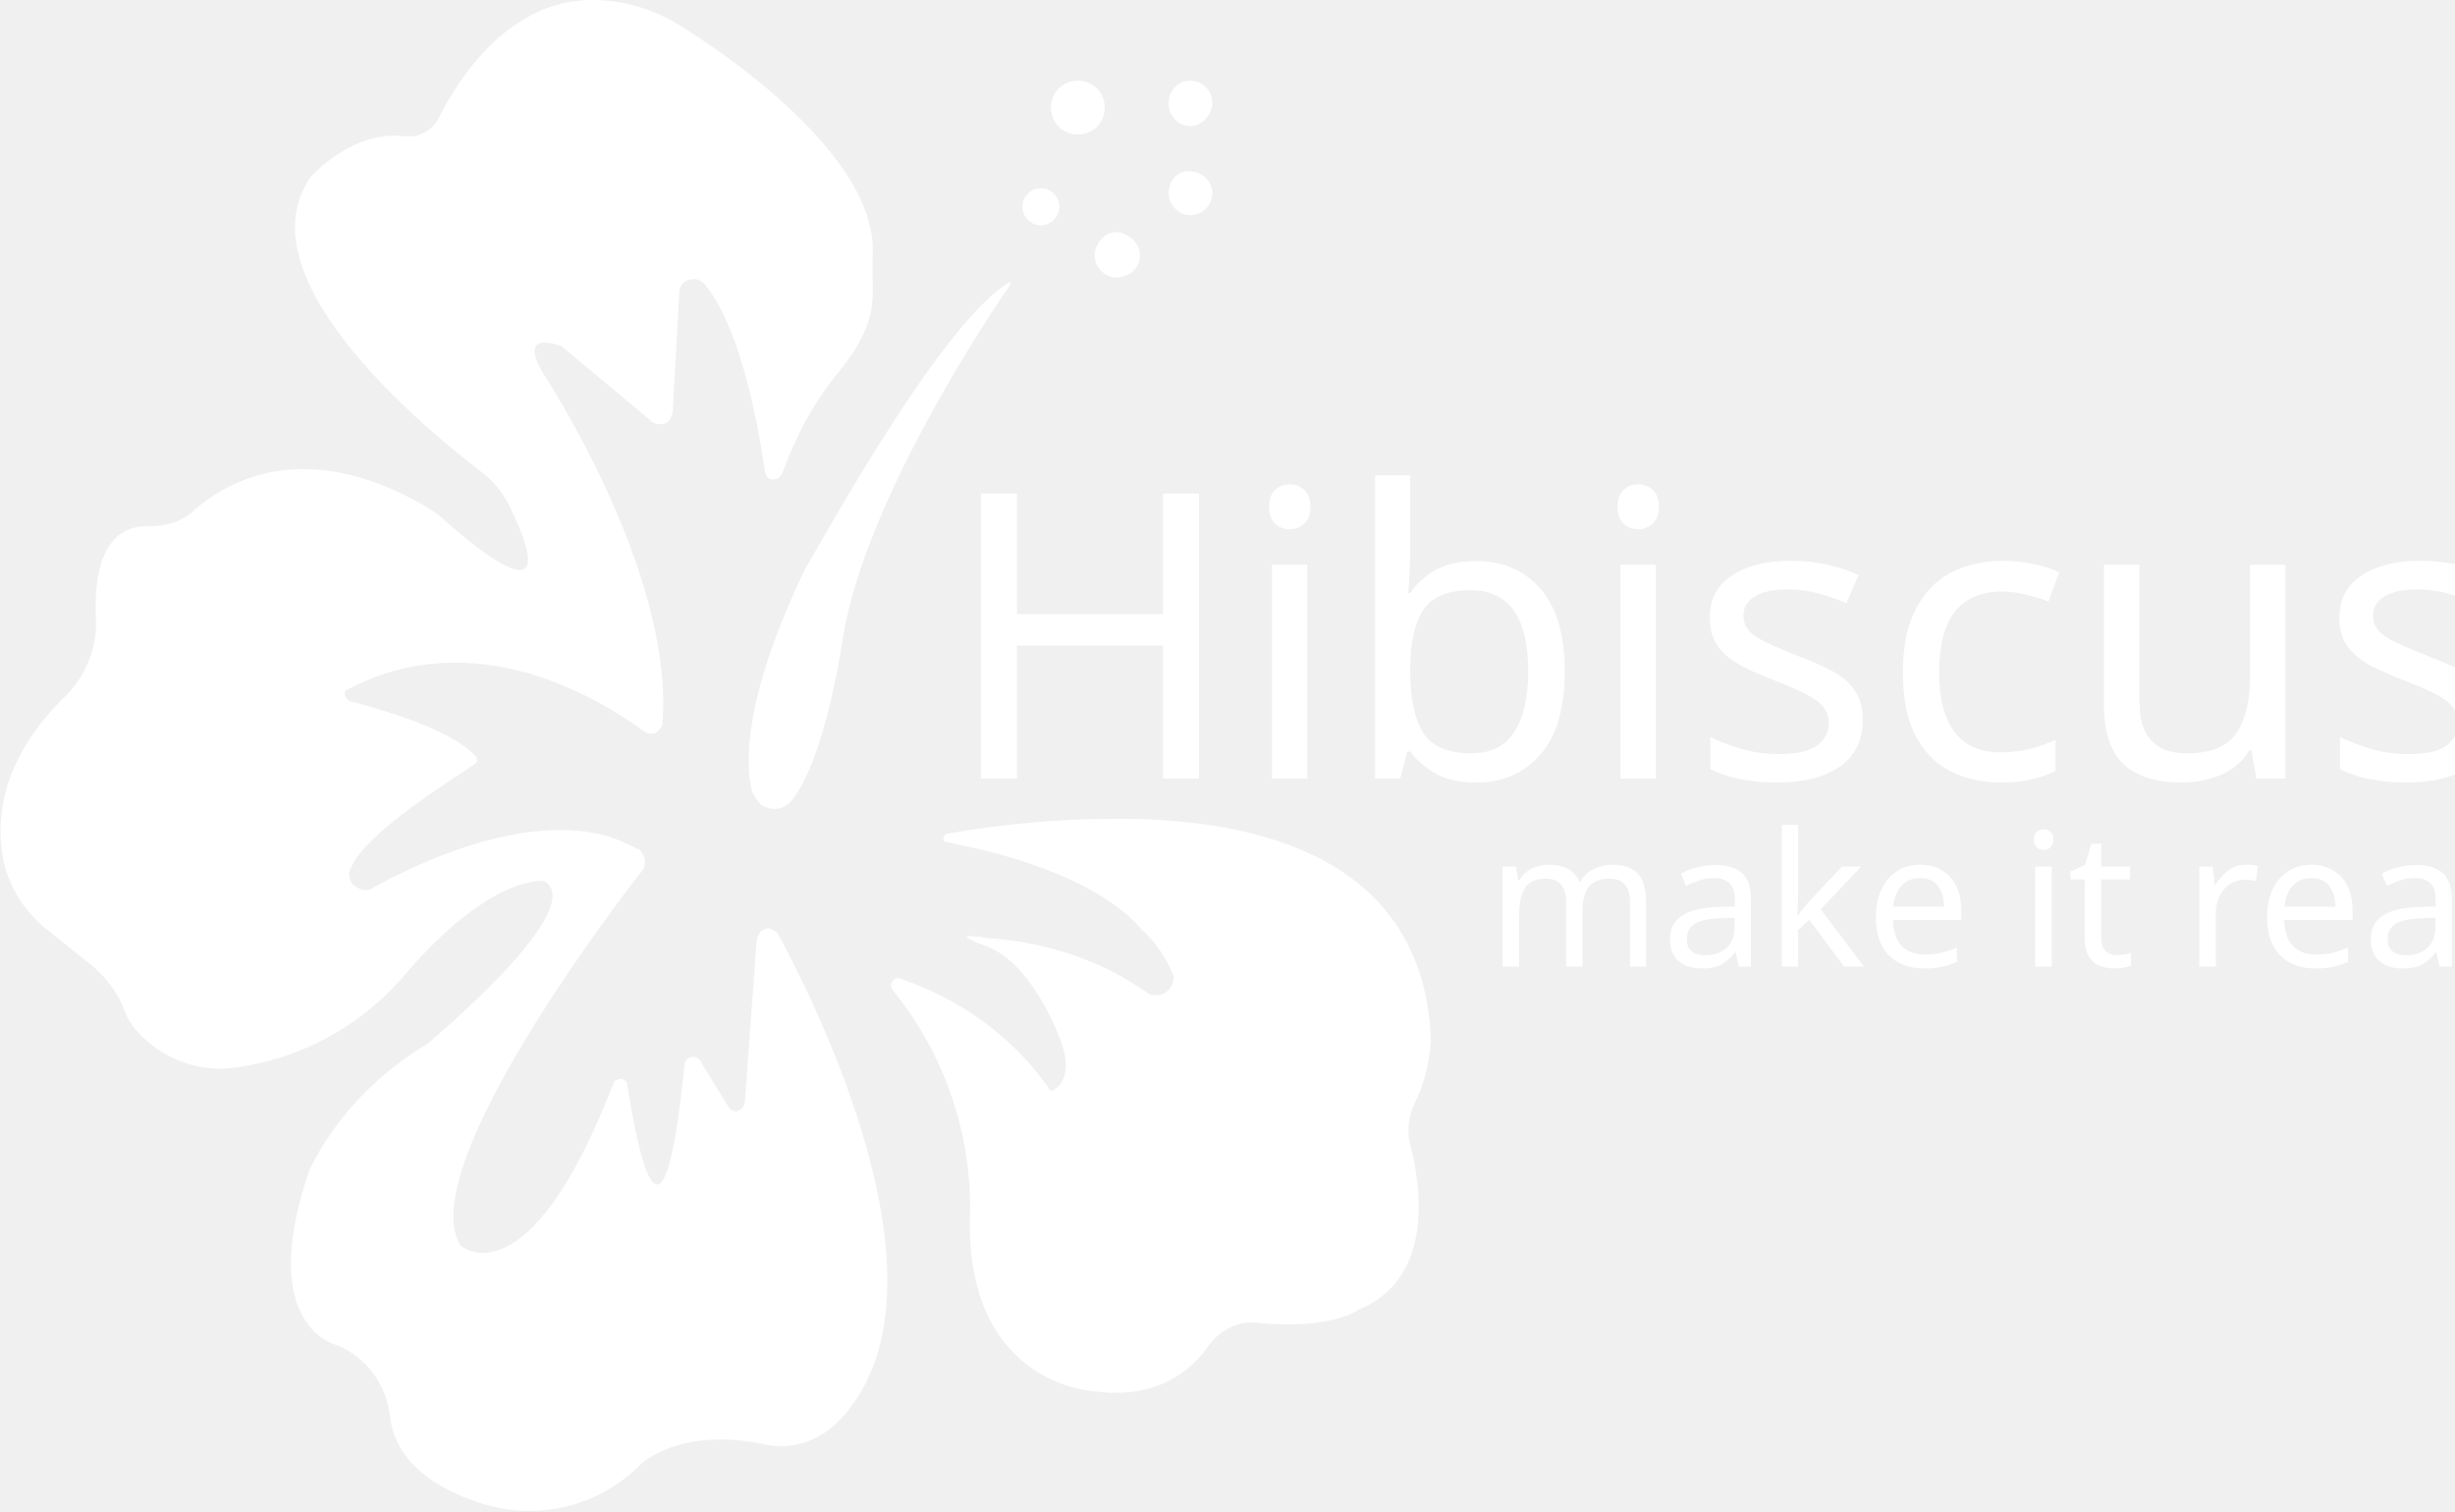
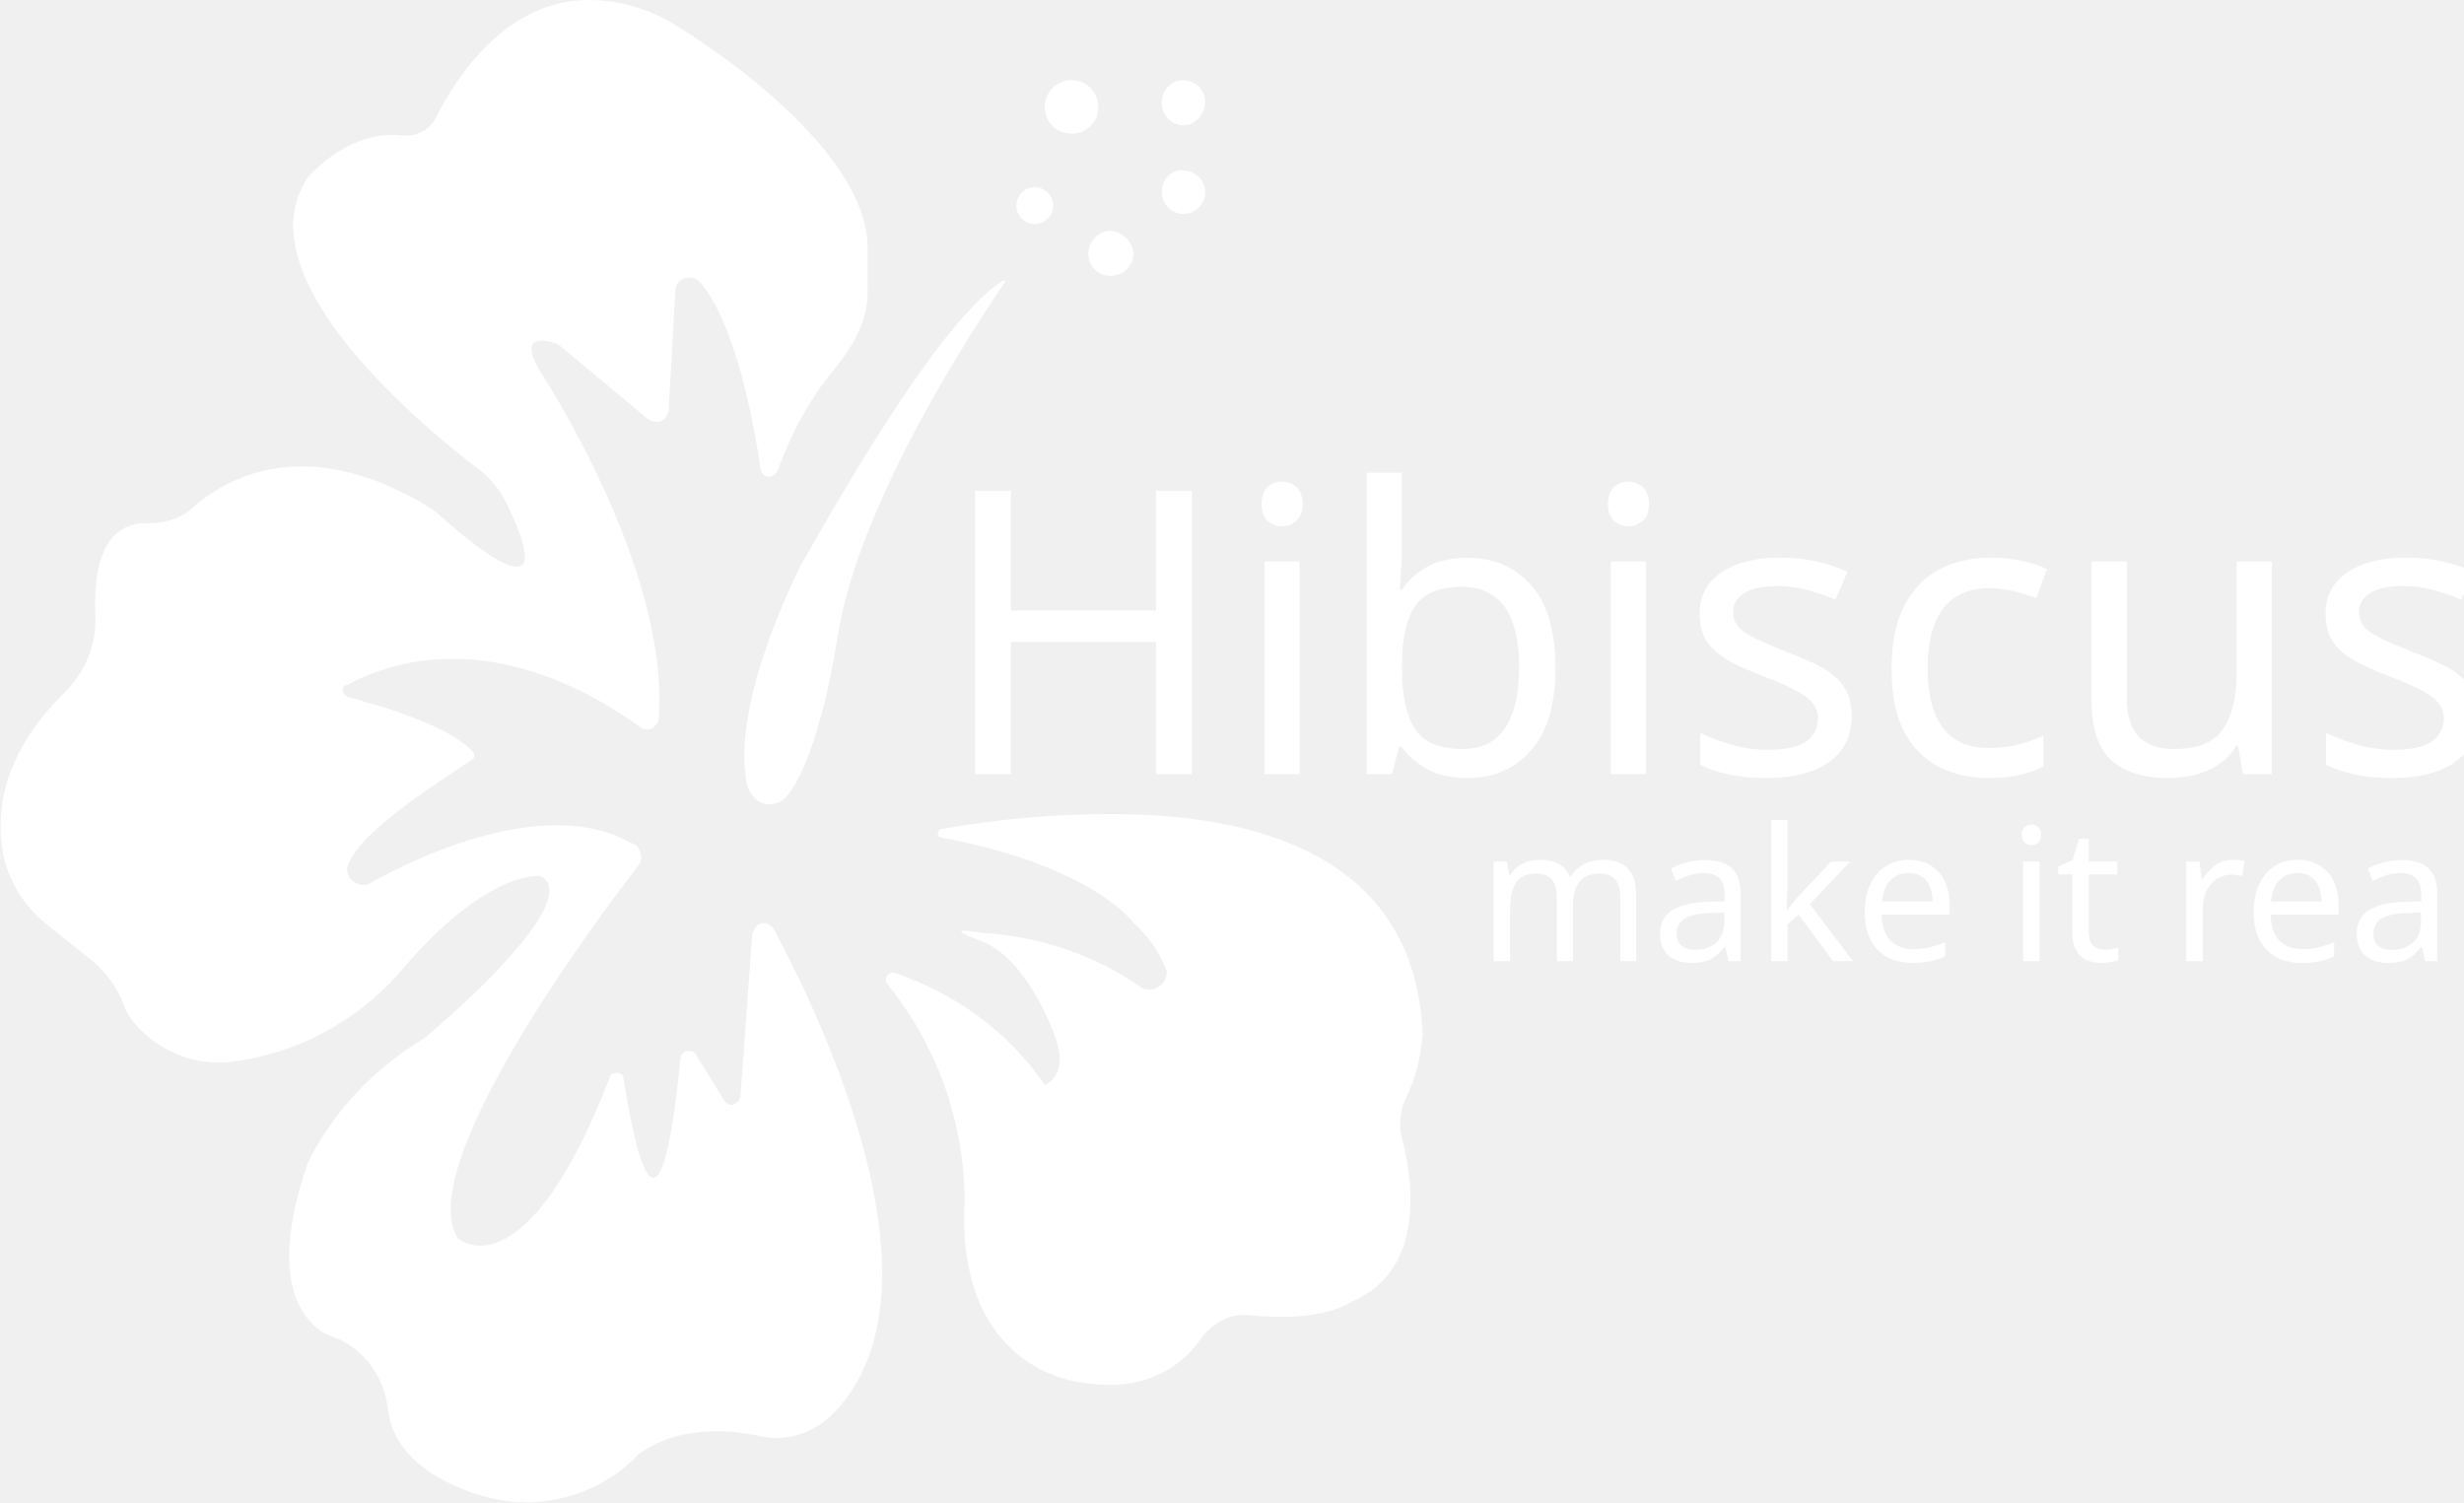
- <svg xmlns="http://www.w3.org/2000/svg" version="1.1" id="a3105d91-f7c2-4f08-9b98-2f044aa0bb53" x="0px" y="0px" viewBox="0 0 146 89.9" style="enable-background:new 0 0 146 89.9;" xml:space="preserve">
+ <svg xmlns="http://www.w3.org/2000/svg" version="1.1" id="a3105d91-f7c2-4f08-9b98-2f044aa0bb53" x="0px" y="0px" viewBox="0 0 147.4 89.9" style="enable-background:new 0 0 147.4 89.9;" xml:space="preserve">
  <style type="text/css">
	.st0{fill:#FFFFFF;}
	.st1{font-family:'ArialMT';}
	.st2{font-size:23.74px;}
	.st3{font-size:11.1px;}
</style>
  <path class="st0" d="M56.3,49.6c-0.1,0-0.2,0.2-0.2,0.3s0.1,0.2,0.2,0.2c9.1,1.7,11.5,5.1,11.5,5.1c0.9,0.8,1.6,1.8,2,2.9  c0,0.6-0.4,1-0.9,1.1l0,0c-0.2,0-0.4,0-0.6-0.1c-2.8-2-6.2-3.1-9.6-3.3c0,0-2.7-0.5,0,0.5s4.3,5.4,4.3,5.4c1.1,2.7-0.5,3.2-0.5,3.2  c-2.2-3.2-5.4-5.5-9-6.7c-0.2-0.1-0.4,0.1-0.5,0.3l0,0c0,0.1,0,0.3,0.1,0.4c3,3.7,4.6,8.3,4.6,13c-0.5,10.2,7,10.8,7,10.8  c4,0.7,6.2-1.2,7.2-2.7c0.7-0.9,1.8-1.5,3-1.3c4.3,0.4,5.9-0.8,5.9-0.8c4.6-1.9,3.7-7.5,3-10.1c-0.1-0.7,0-1.5,0.3-2.1  c0.6-1.2,0.9-2.5,1-3.8C84.7,51,74.8,48.7,66.5,48.7C63.1,48.7,59.6,49,56.3,49.6" />
  <path class="st0" d="M26.1,7c-0.4,0.8-1.2,1.2-2.1,1.1c-2.5-0.3-4.6,1.5-5.3,2.2c-0.2,0.2-0.3,0.3-0.4,0.5  c-3.7,6,7.2,14.9,10.5,17.4c0.6,0.5,1.1,1.1,1.5,1.9c3.4,7-2,2.5-3.8,0.9c-0.4-0.4-0.9-0.7-1.4-1c-6.9-3.9-11.4-1.5-13.5,0.3  c-0.7,0.7-1.7,1-2.7,1c-2.9-0.1-3.3,3-3.2,5.5c0.1,1.7-0.6,3.4-1.8,4.6c-3.5,3.4-4.1,6.7-3.8,9.1c0.2,1.9,1.2,3.6,2.7,4.8l2.5,2  C6.2,58,7,59,7.4,60.1c0.2,0.6,0.6,1.1,1,1.5c1.5,1.5,3.6,2.2,5.6,1.9c3.8-0.5,7.3-2.4,9.8-5.2c4.7-5.6,7.7-5.9,8.4-5.9  c0.1,0,0.2,0,0.3,0.1c2.3,1.8-7.1,9.6-7.1,9.6c-3,1.8-5.5,4.4-7,7.5C15.2,78.9,20,80,20,80c1.8,0.7,3,2.4,3.2,4.3  c0.5,4.3,6.5,5.4,6.5,5.4c3.1,0.6,6.3-0.4,8.5-2.7c2.3-1.7,5.3-1.5,7.2-1.1c1.7,0.4,3.4-0.2,4.6-1.5c6.8-7.3-0.7-23.2-3.7-28.8  c-0.2-0.3-0.6-0.5-0.9-0.3l0,0c-0.2,0.1-0.3,0.3-0.4,0.6l-0.7,9.6c0,0.3-0.2,0.5-0.5,0.6c-0.2,0-0.4-0.1-0.5-0.3  c-0.5-0.8-1.1-1.8-1.6-2.6c-0.1-0.3-0.4-0.4-0.7-0.3c-0.2,0.1-0.3,0.3-0.3,0.5c-1.3,12.9-2.8,4.9-3.4,1.1c0-0.2-0.3-0.4-0.5-0.3l0,0  c-0.1,0-0.3,0.1-0.3,0.2c-5.1,13.2-9.1,9.7-9.1,9.7c-2.7-4.2,7.9-18.6,10.7-22.2c0.4-0.4,0.3-1-0.1-1.4c0,0,0,0-0.1,0  s-0.1-0.1-0.2-0.1c-5.2-2.9-13.2,1.1-15.5,2.4c-0.4,0.3-1,0.1-1.3-0.3c-0.1-0.2-0.2-0.5-0.1-0.7c0.7-2.2,6.4-5.6,7.5-6.4  c0.1-0.1,0.1-0.3,0-0.4l0,0c-1.4-1.6-5.6-2.8-7.5-3.3c-0.2-0.1-0.3-0.3-0.3-0.5c0-0.1,0.1-0.2,0.2-0.2c7.6-4,15,0.6,17.6,2.5  c0.3,0.2,0.7,0.2,0.9-0.1l0,0c0.1-0.1,0.2-0.2,0.2-0.4c0.7-9-7.1-20.8-7.1-20.8c-1.6-2.7,1.1-1.6,1.1-1.6l5.4,4.5  c0.3,0.2,0.8,0.2,1-0.1c0.1-0.1,0.1-0.3,0.2-0.4l0.4-7.2c0-0.5,0.4-0.8,0.9-0.8l0,0c0.2,0,0.4,0.1,0.6,0.3c2,2.4,3.1,7.7,3.6,11.2  c0.1,0.3,0.3,0.5,0.6,0.4l0,0c0.2,0,0.3-0.2,0.4-0.3c0.8-2.2,1.9-4.3,3.4-6.1c2.2-2.7,2-4.2,2-5.4c0-0.5,0-1.1,0-1.6  C52.2,8.5,40.4,1.5,40.4,1.5C38.8,0.5,37,0,35.2,0C30.3,0,27.3,4.6,26.1,7" />
-   <path class="st0" d="M60,16.8c0.1,0,0.2,0,0.1,0.1c-1.3,1.9-8.7,12.9-10,21.2c0,0-1,7-3,9.5c-0.5,0.6-1.3,0.7-1.9,0.2c0,0,0,0,0,0  c-0.2-0.2-0.4-0.5-0.5-0.8c-0.4-1.8-0.4-5.7,3.2-13.2C48,33.8,55.7,19.4,60,16.8" />
-   <path class="st0" d="M67.8,15.2c0,0.7-0.6,1.3-1.4,1.3c-0.7,0-1.3-0.6-1.3-1.3c0-0.7,0.6-1.4,1.3-1.4c0,0,0,0,0,0l0,0  C67.2,13.9,67.8,14.5,67.8,15.2" />
+   <path class="st0" d="M60,16.8c0.1,0,0.2,0,0.1,0.1c-1.3,1.9-8.7,12.9-10,21.2c0,0-1,7-3,9.5c-0.5,0.6-1.3,0.7-1.9,0.2l0,0  c-0.2-0.2-0.4-0.5-0.5-0.8c-0.4-1.8-0.4-5.7,3.2-13.2C48,33.8,55.7,19.4,60,16.8" />
+   <path class="st0" d="M67.8,15.2c0,0.7-0.6,1.3-1.4,1.3c-0.7,0-1.3-0.6-1.3-1.3s0.6-1.4,1.3-1.4l0,0l0,0  C67.2,13.9,67.8,14.5,67.8,15.2" />
  <path class="st0" d="M70.8,10.2c0.7,0,1.3,0.6,1.3,1.3s-0.6,1.3-1.3,1.3c-0.7,0-1.3-0.6-1.3-1.3C69.5,10.7,70.1,10.1,70.8,10.2  C70.8,10.1,70.8,10.1,70.8,10.2L70.8,10.2" />
-   <path class="st0" d="M70.8,4.8c0.7,0,1.3,0.6,1.3,1.3c0,0.7-0.6,1.4-1.3,1.4c-0.7,0-1.3-0.6-1.3-1.3c0,0,0,0,0,0l0,0  C69.5,5.4,70,4.8,70.8,4.8C70.8,4.8,70.8,4.8,70.8,4.8" />
-   <path class="st0" d="M64.1,4.8c0.9,0,1.6,0.7,1.6,1.6C65.7,7.3,65,8,64.1,8c-0.9,0-1.6-0.7-1.6-1.6l0,0C62.5,5.5,63.2,4.8,64.1,4.8" />
-   <path class="st0" d="M61.9,11.2c0.6,0,1.1,0.5,1.1,1.1c0,0.6-0.5,1.1-1.1,1.1c-0.6,0-1.1-0.5-1.1-1.1c0,0,0,0,0,0l0,0  C60.8,11.7,61.3,11.2,61.9,11.2C61.9,11.2,61.9,11.2,61.9,11.2" />
-   <text transform="matrix(1 0 0 1 56.0398 46.3099)" class="st0 st1 st2">Hibiscus</text>
-   <text transform="matrix(1 0 0 1 88.4207 57.4964)" class="st0 st1 st3">make it real</text>
+   <path class="st0" d="M70.8,4.8c0.7,0,1.3,0.6,1.3,1.3s-0.6,1.4-1.3,1.4c-0.7,0-1.3-0.6-1.3-1.3l0,0l0,0C69.5,5.4,70,4.8,70.8,4.8  L70.8,4.8" />
+   <path class="st0" d="M64.1,4.8c0.9,0,1.6,0.7,1.6,1.6S65,8,64.1,8s-1.6-0.7-1.6-1.6l0,0C62.5,5.5,63.2,4.8,64.1,4.8" />
+   <path class="st0" d="M61.9,11.2c0.6,0,1.1,0.5,1.1,1.1s-0.5,1.1-1.1,1.1s-1.1-0.5-1.1-1.1l0,0l0,0C60.8,11.7,61.3,11.2,61.9,11.2  L61.9,11.2" />
+   <text transform="matrix(1 0 0 1 56.0322 46.3099)" class="st0 st1 st2">Hibiscus</text>
+   <text transform="matrix(1 0 0 1 88.4132 57.4964)" class="st0 st1 st3">make it real</text>
</svg>
